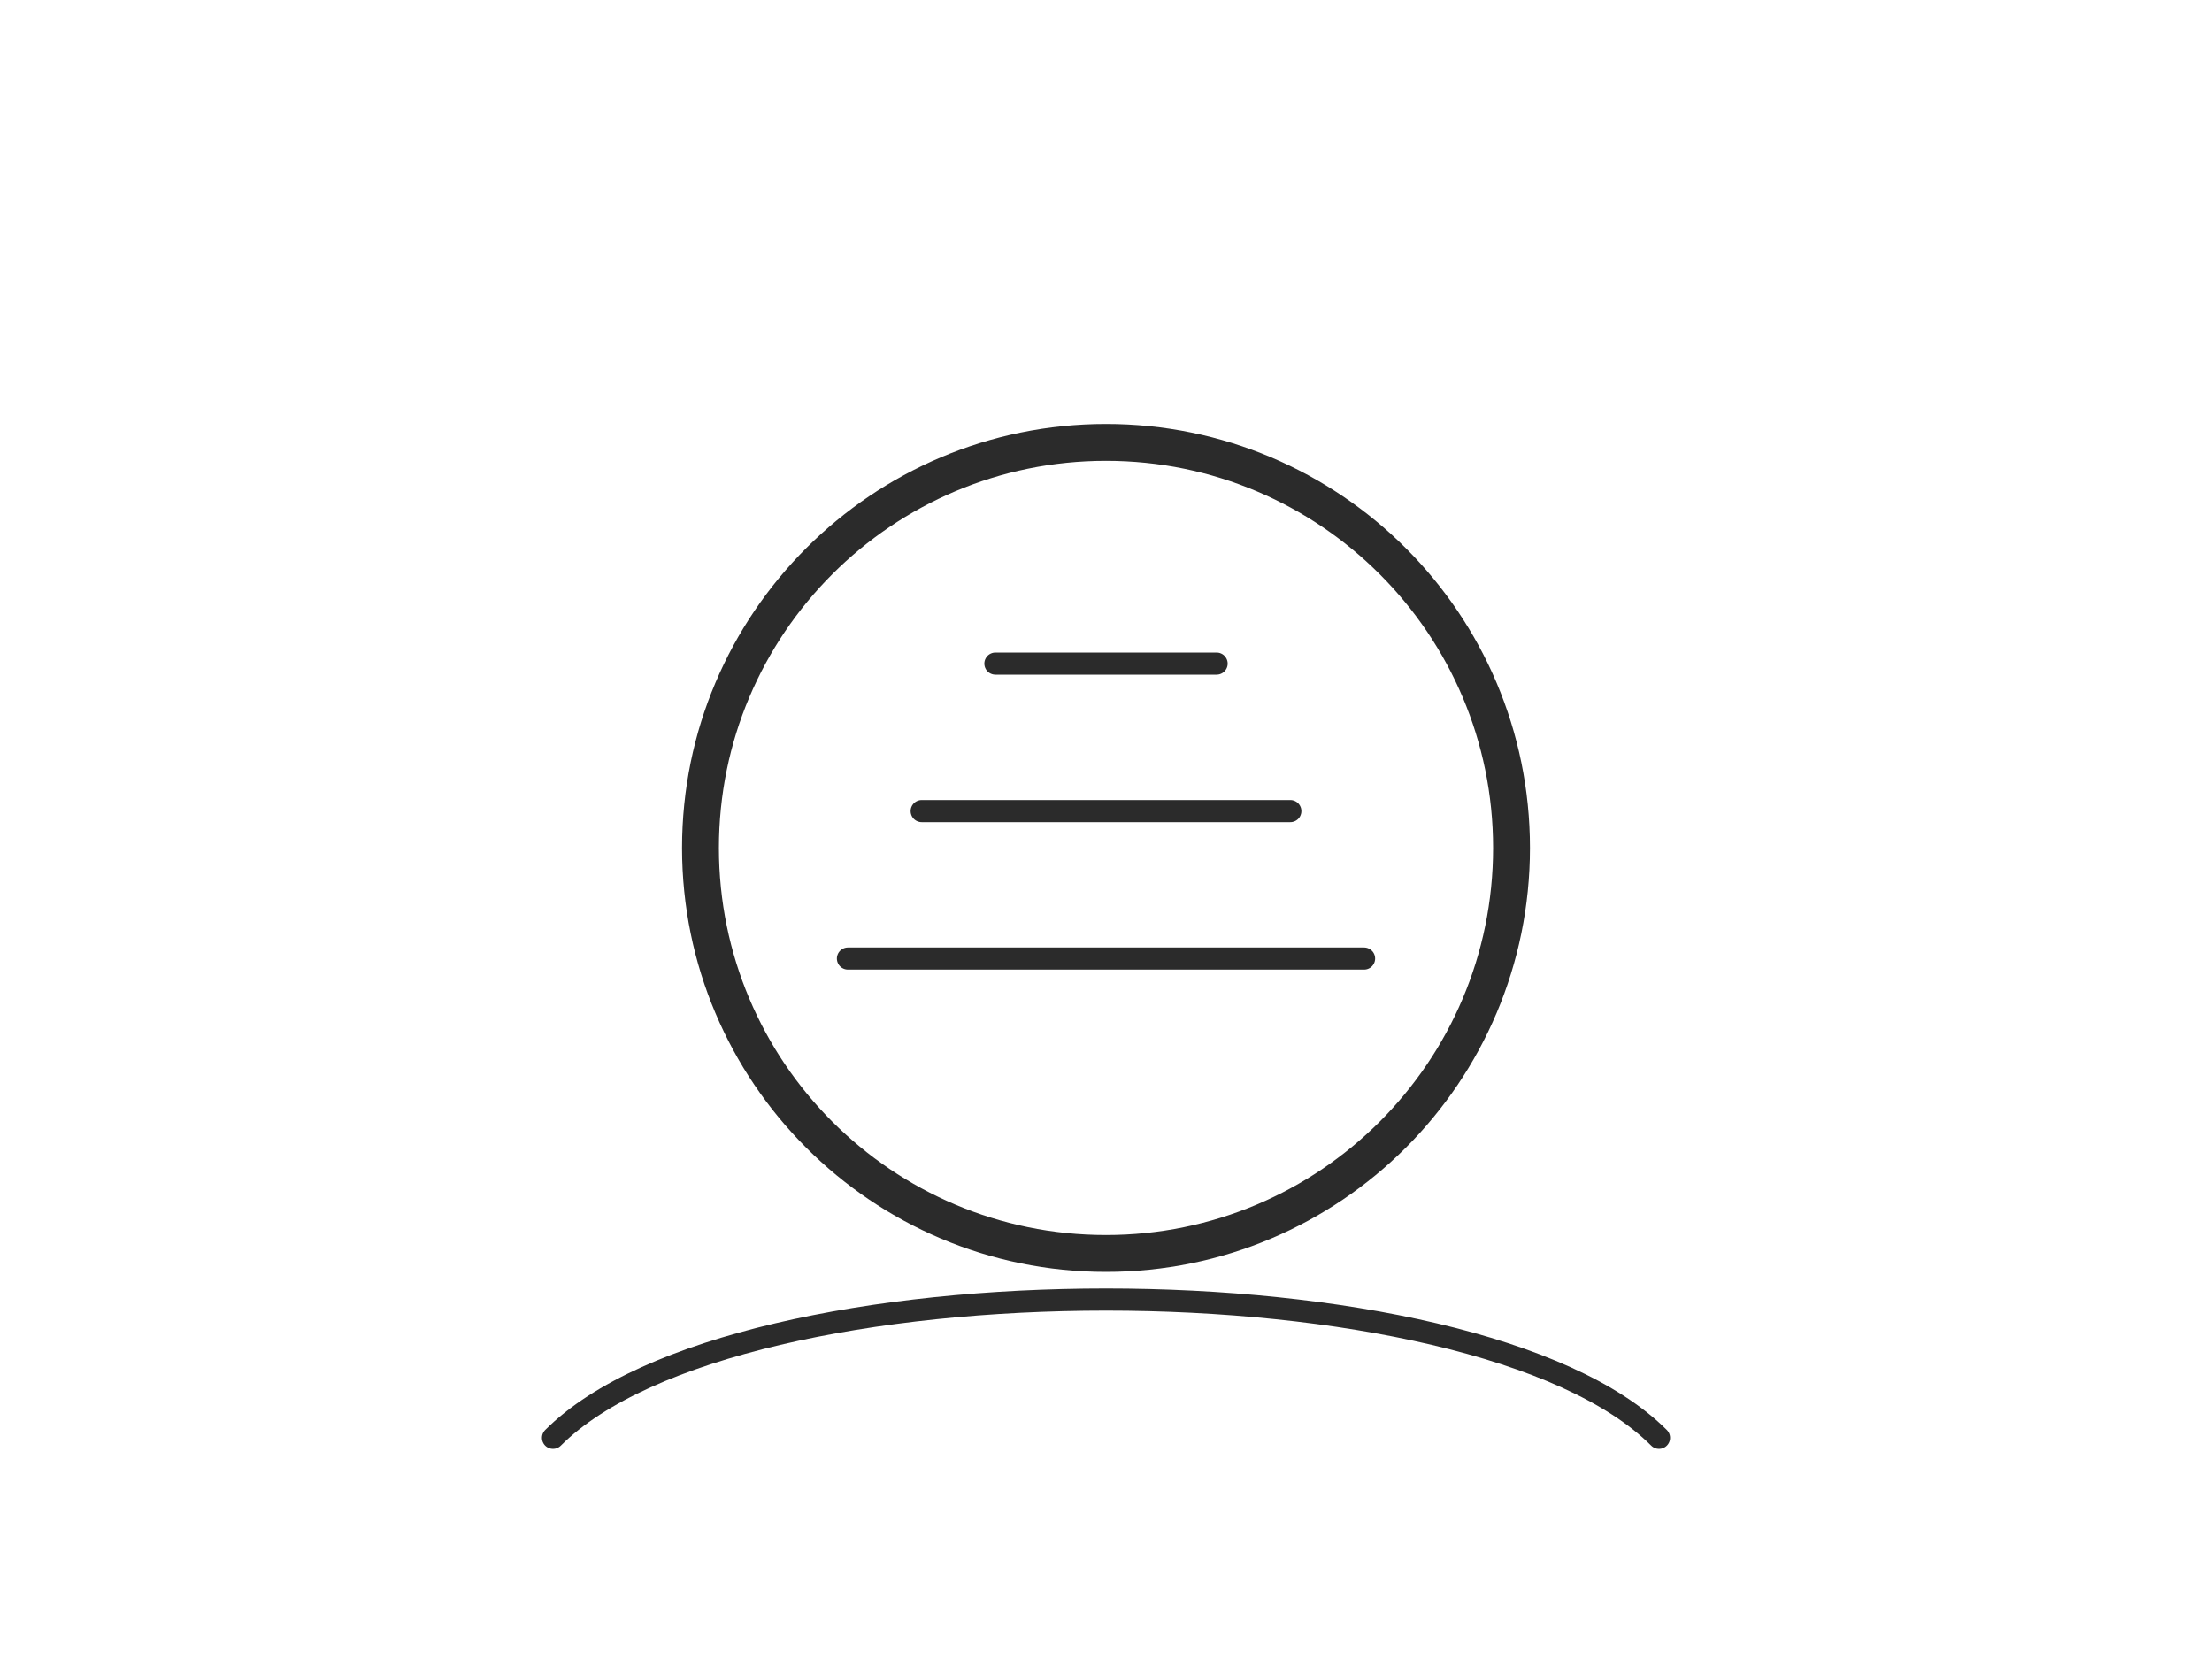
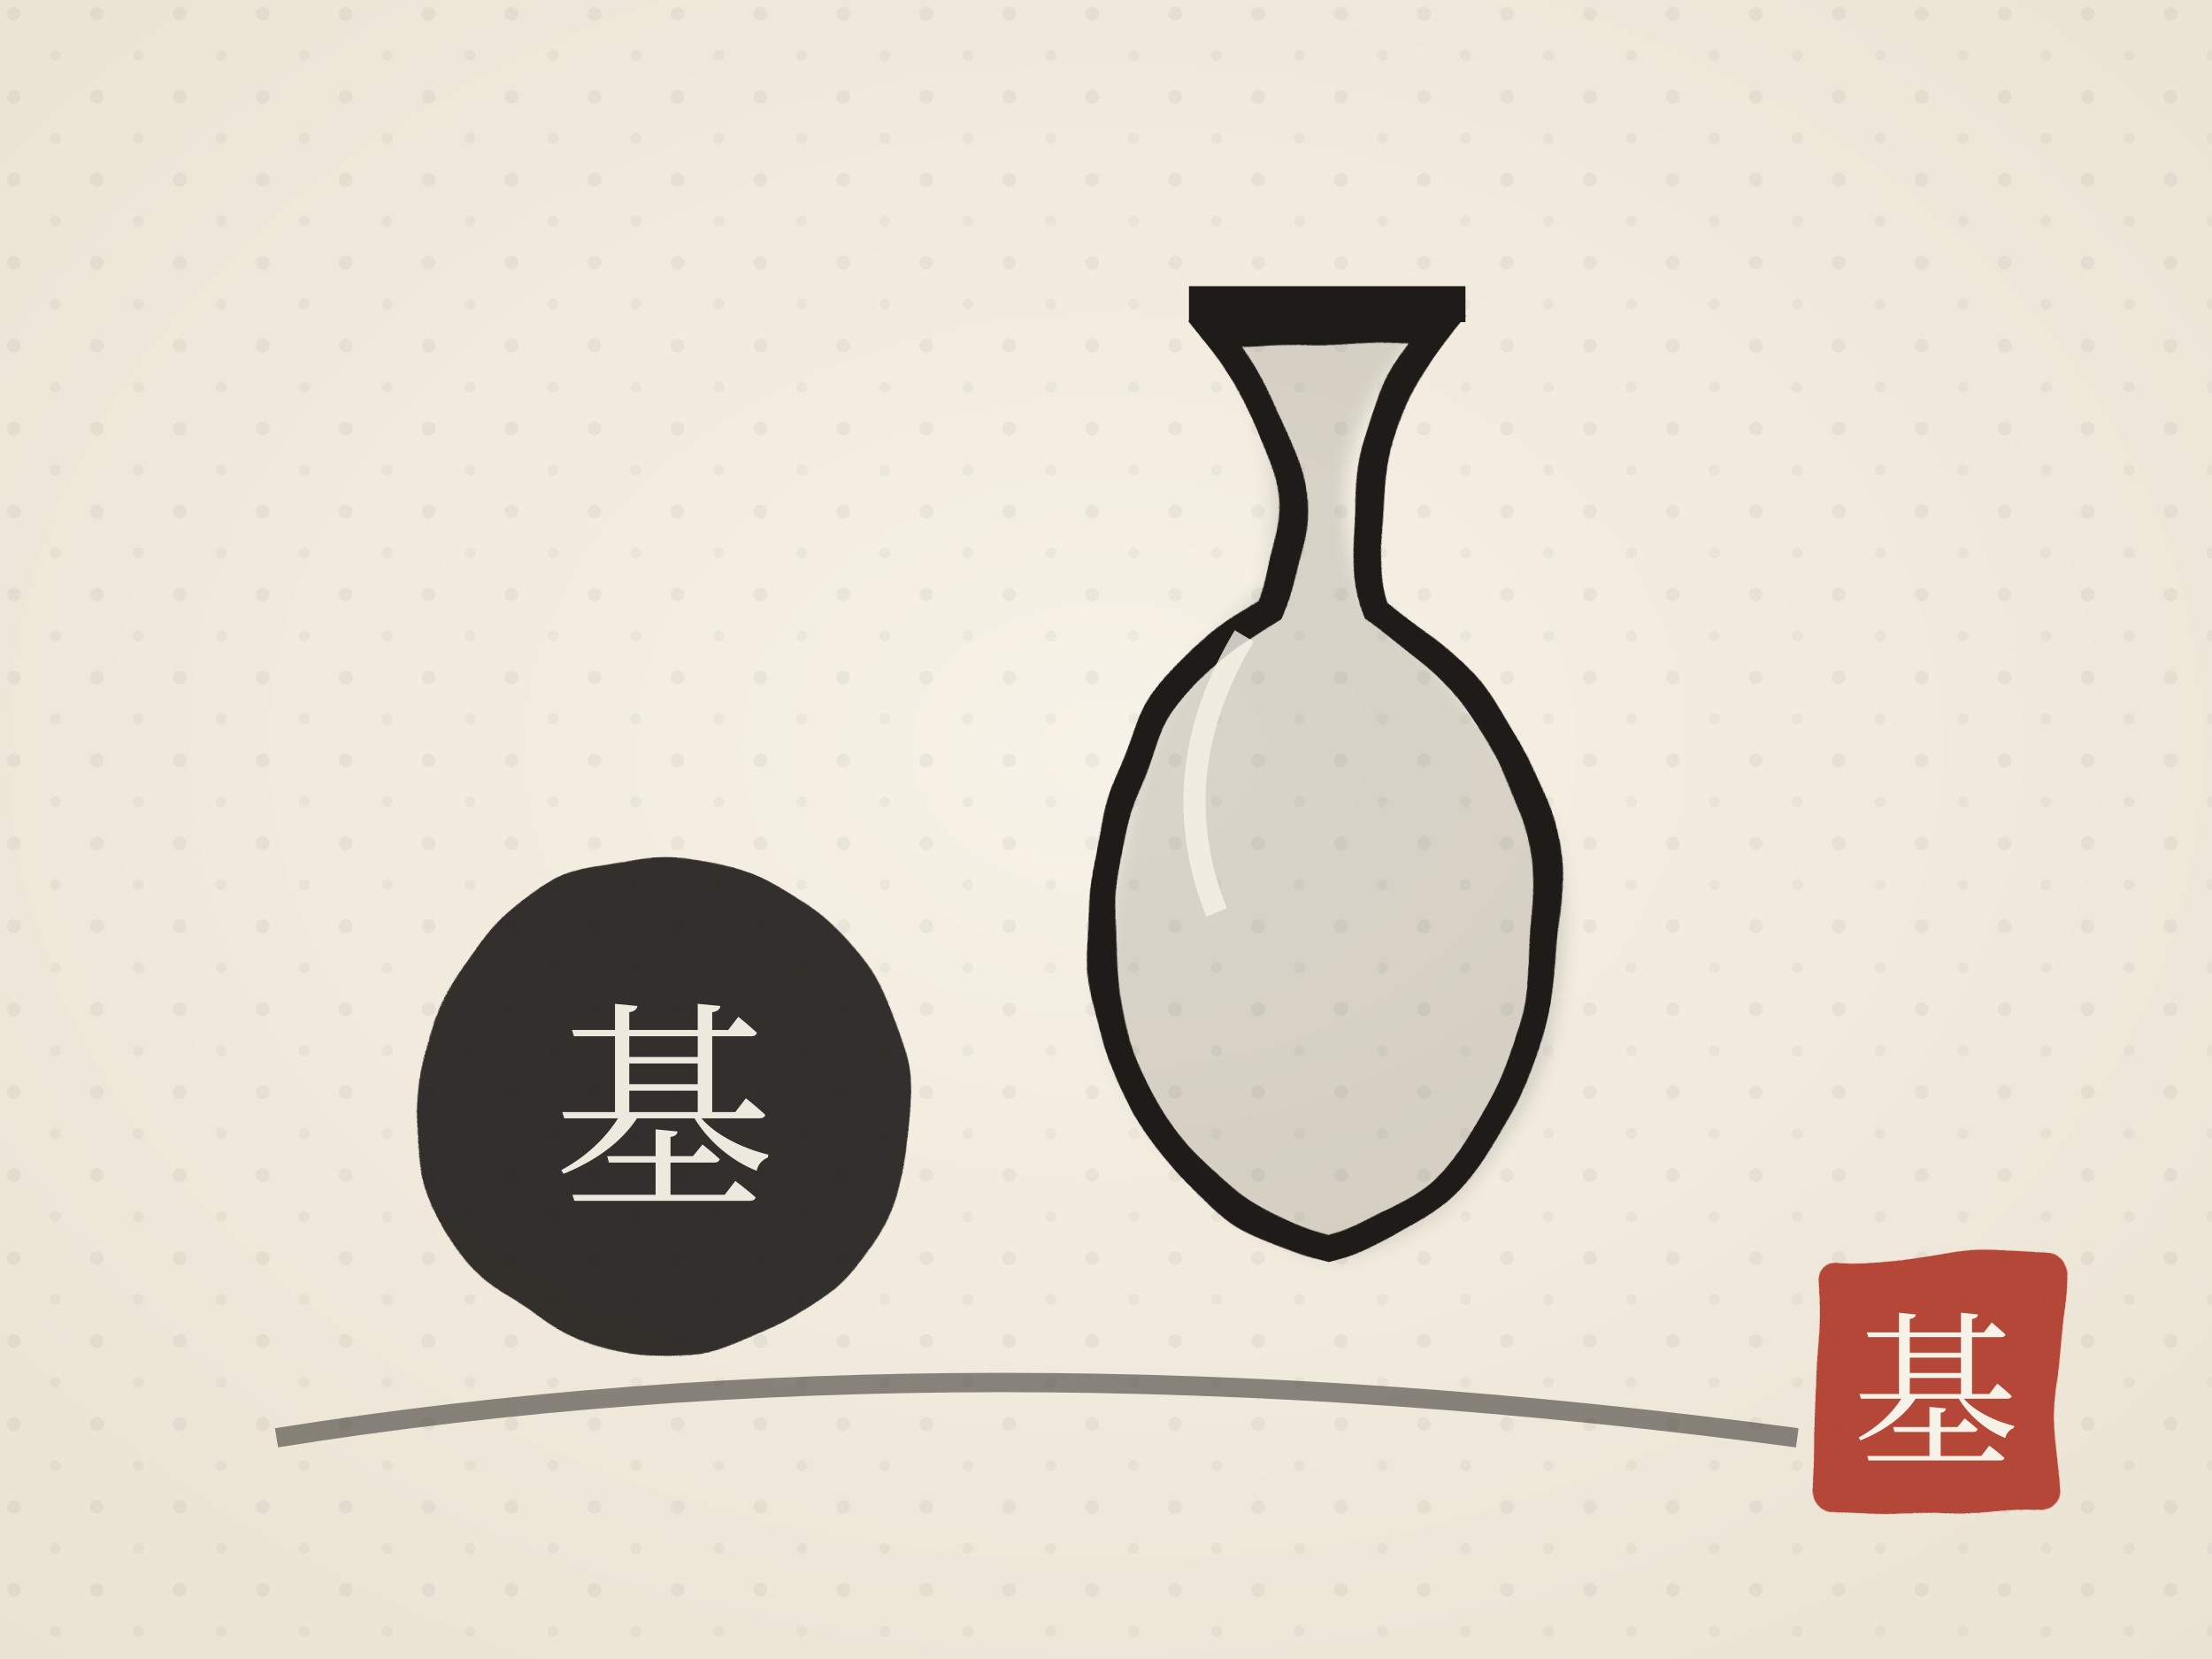
- <svg xmlns="http://www.w3.org/2000/svg" viewBox="0 0 120 90" fill="none" stroke="#2b2b2b" stroke-width="2" stroke-linecap="round" stroke-linejoin="round">
-   <circle cx="60" cy="46" r="22" />
-   <path d="M46 52 L74 52 M50 44 L70 44 M54 36 L66 36" stroke-width="1.2" />
-   <path d="M30 78 C40 68 80 68 90 78" stroke-width="1.2" />
+ <svg xmlns="http://www.w3.org/2000/svg" viewBox="0 0 160 120" role="img">
+   <defs>
+     <filter id="rough" x="-5%" y="-5%" width="110%" height="110%">
+       <feTurbulence type="fractalNoise" baseFrequency="0.05" numOctaves="3" seed="7" result="n" />
+       <feDisplacementMap in="SourceGraphic" in2="n" scale="2.2" xChannelSelector="R" yChannelSelector="G" />
+     </filter>
+     <filter id="bleed" x="-10%" y="-10%" width="120%" height="120%">
+       <feTurbulence type="fractalNoise" baseFrequency="0.035" numOctaves="2" seed="3" result="n" />
+       <feDisplacementMap in="SourceGraphic" in2="n" scale="5" xChannelSelector="R" yChannelSelector="G" />
+       <feGaussianBlur stdDeviation="0.6" />
+     </filter>
+     <filter id="wash" x="-20%" y="-20%" width="140%" height="140%">
+       <feGaussianBlur stdDeviation="2.4" />
+     </filter>
+     <filter id="mist" x="-20%" y="-20%" width="140%" height="140%">
+       <feGaussianBlur stdDeviation="7" />
+     </filter>
+     <radialGradient id="paper" cx="50%" cy="45%" r="75%">
+       <stop offset="0" stop-color="#F7F2E7" />
+       <stop offset="1" stop-color="#EAE2D2" />
+     </radialGradient>
+     <pattern id="grain" width="6" height="6" patternUnits="userSpaceOnUse">
+       <circle cx="1" cy="1" r=".5" fill="#1E1B18" opacity=".05" />
+       <circle cx="4" cy="4" r=".4" fill="#1E1B18" opacity=".04" />
+     </pattern>
+   </defs>
+   <rect width="160" height="120" fill="url(#paper)" />
+   <rect width="160" height="120" fill="url(#grain)" />
+   <path d="M104 24 Q96 34 100 44 Q112 52 112 66 Q112 86 96 90 Q80 86 80 66 Q80 52 92 44 Q96 34 88 24 Z" fill="#1E1B18" opacity=".14" filter="url(#bleed)" />
+   <path d="M104 24 Q96 34 100 44 Q112 52 112 66 Q112 86 96 90 Q80 86 80 66 Q80 52 92 44 Q96 34 88 24 Z" fill="none" stroke="#1E1B18" stroke-width="2" filter="url(#rough)" />
+   <path d="M86 22 L106 22" stroke="#1E1B18" stroke-width="2.6" />
+   <path d="M90 46 Q84 56 88 66" fill="none" stroke="#F7F2E7" stroke-width="1.6" opacity=".8" />
+   <circle cx="48" cy="80" r="18" fill="#1E1B18" opacity=".9" filter="url(#rough)" />
+   <text x="48" y="86" text-anchor="middle" font-size="16" font-family="'Songti SC','Noto Serif CJK SC',serif" fill="#F7F2E7" opacity=".95">基</text>
+   <path d="M20 104 Q70 96 130 104" fill="none" stroke="#1E1B18" stroke-width="1.4" opacity=".5" />
+   <g transform="translate(140 100)">
+     <rect x="-9" y="-9" width="18" height="18" rx="1.5" fill="#B03A2B" opacity=".92" filter="url(#rough)" />
+     <text x="0" y="5" text-anchor="middle" font-size="12" font-family="'Songti SC','Noto Serif CJK SC',serif" fill="#F7F2E7">基</text>
+   </g>
</svg>
